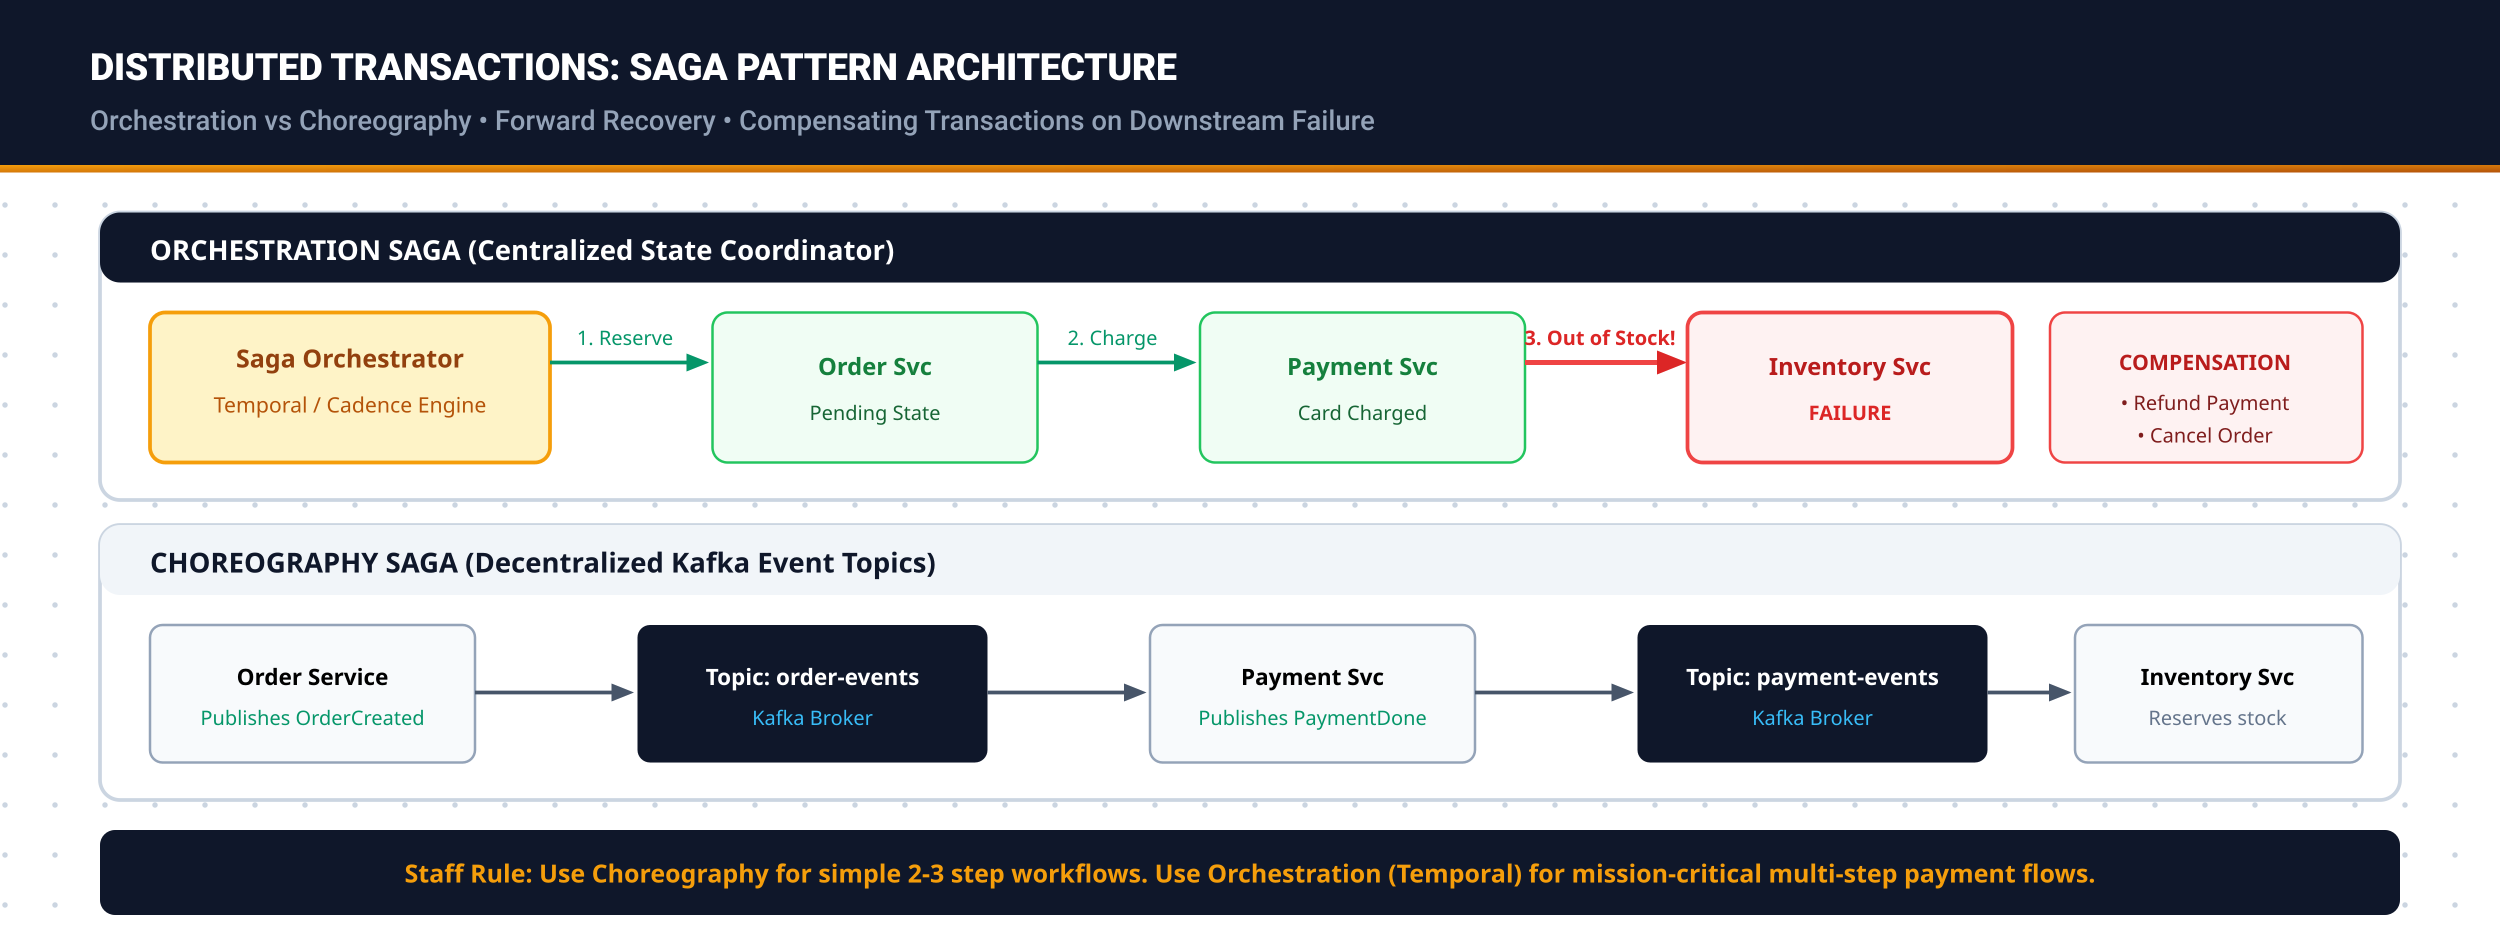
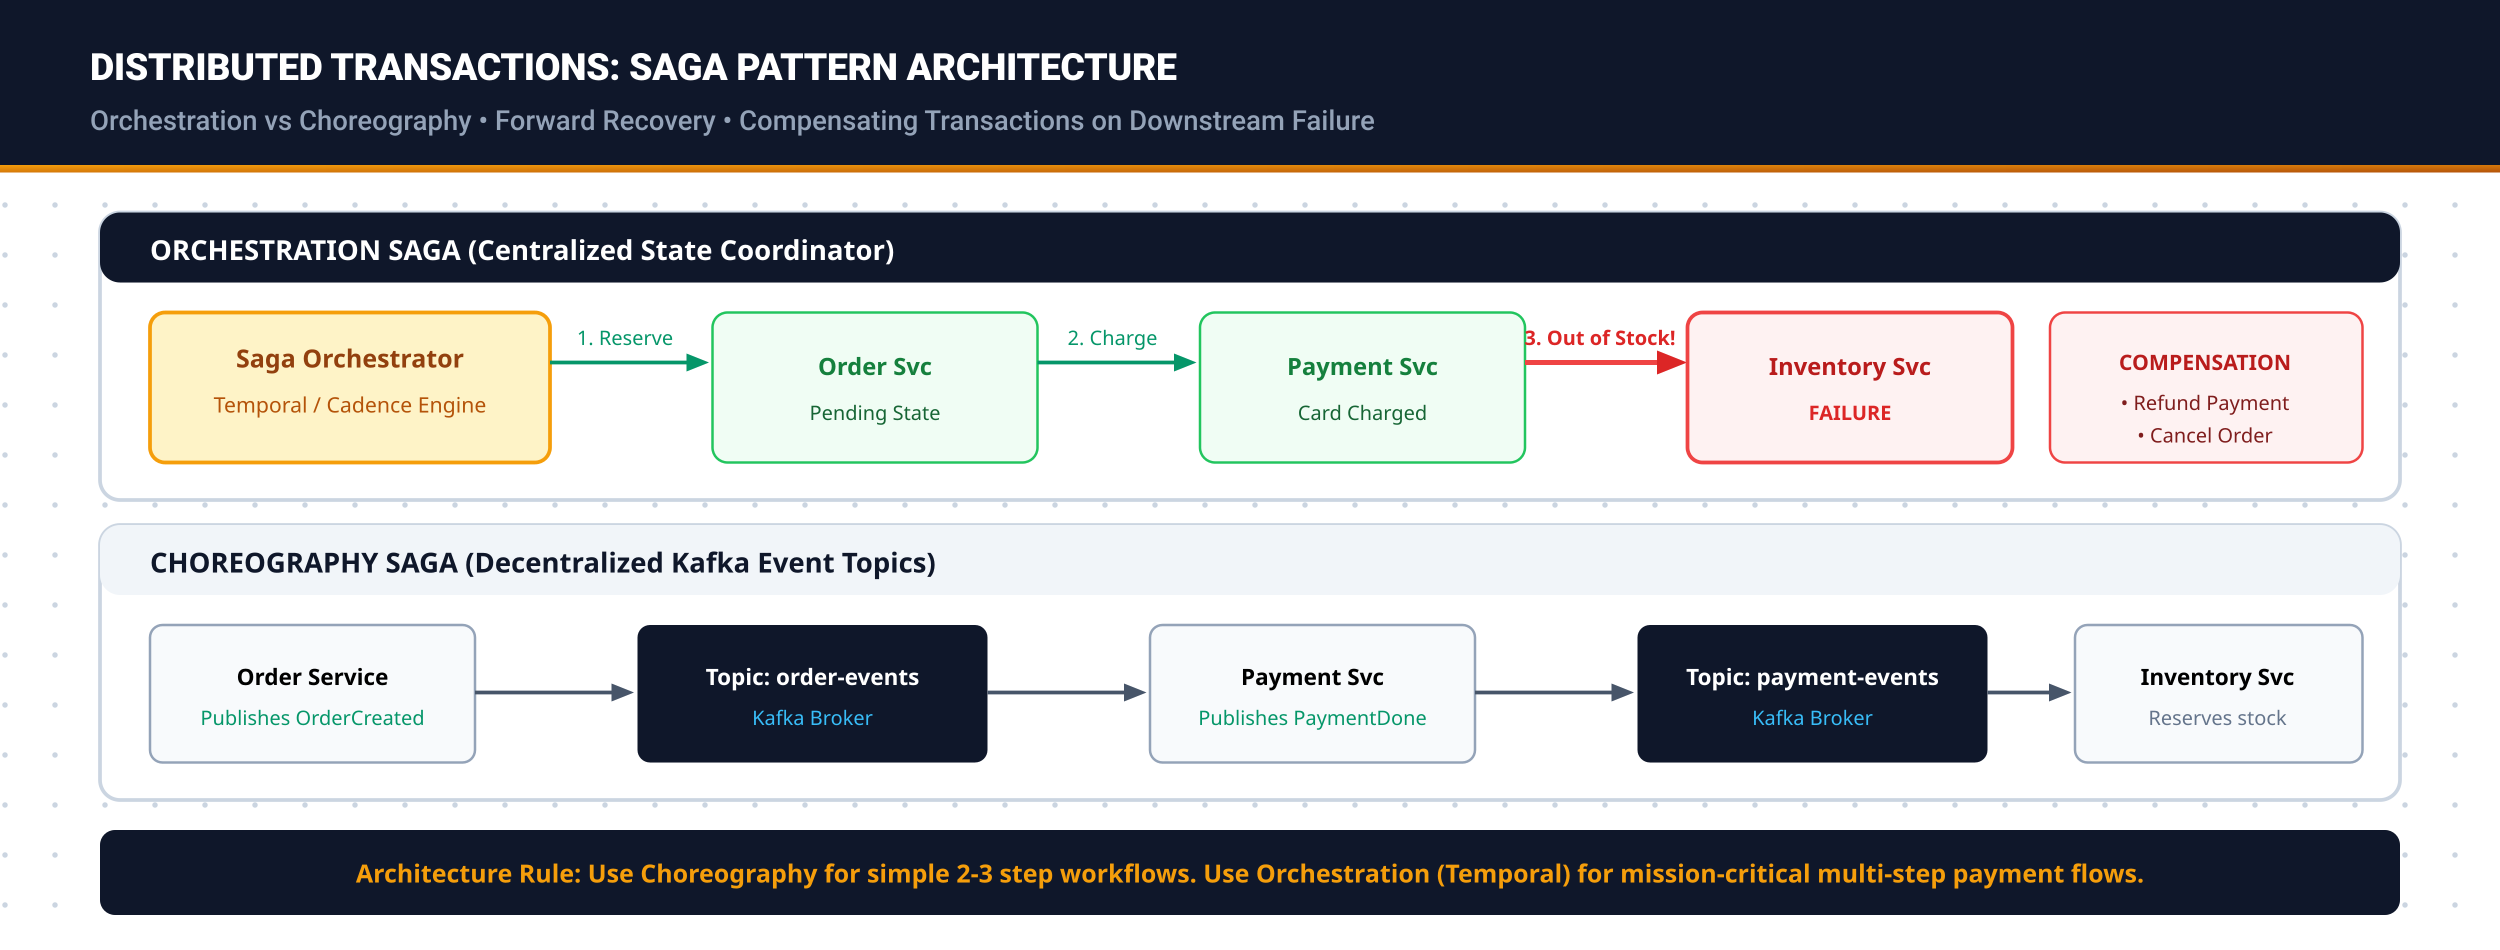
<svg xmlns="http://www.w3.org/2000/svg" viewBox="0 0 1000 380" width="1000" height="380">
  <defs>
    <pattern id="grid" width="20" height="20" patternUnits="userSpaceOnUse">
      <circle cx="2" cy="2" r="1.1" fill="#cbd5e1" />
    </pattern>
    <linearGradient id="primaryGrad" x1="0%" y1="0%" x2="100%" y2="100%">
      <stop offset="0%" stop-color="#f59e0b" />
      <stop offset="100%" stop-color="#b45309" />
    </linearGradient>
    <linearGradient id="blueGrad" x1="0%" y1="0%" x2="100%" y2="100%">
      <stop offset="0%" stop-color="#38bdf8" />
      <stop offset="100%" stop-color="#0284c7" />
    </linearGradient>
    <linearGradient id="emeraldGrad" x1="0%" y1="0%" x2="100%" y2="100%">
      <stop offset="0%" stop-color="#34d399" />
      <stop offset="100%" stop-color="#059669" />
    </linearGradient>
    <linearGradient id="purpleGrad" x1="0%" y1="0%" x2="100%" y2="100%">
      <stop offset="0%" stop-color="#c084fc" />
      <stop offset="100%" stop-color="#7e22ce" />
    </linearGradient>
    <marker id="arrow" viewBox="0 0 10 10" refX="6" refY="5" markerWidth="6" markerHeight="6" orient="auto-start-reverse">
      <path d="M 0 1 L 10 5 L 0 9 z" fill="#475569" />
    </marker>
    <marker id="arrowAmber" viewBox="0 0 10 10" refX="6" refY="5" markerWidth="6" markerHeight="6" orient="auto-start-reverse">
      <path d="M 0 1 L 10 5 L 0 9 z" fill="#f59e0b" />
    </marker>
    <marker id="arrowBlue" viewBox="0 0 10 10" refX="6" refY="5" markerWidth="6" markerHeight="6" orient="auto-start-reverse">
      <path d="M 0 1 L 10 5 L 0 9 z" fill="#0284c7" />
    </marker>
    <marker id="arrowGreen" viewBox="0 0 10 10" refX="6" refY="5" markerWidth="6" markerHeight="6" orient="auto-start-reverse">
      <path d="M 0 1 L 10 5 L 0 9 z" fill="#059669" />
    </marker>
    <marker id="arrowRed" viewBox="0 0 10 10" refX="6" refY="5" markerWidth="6" markerHeight="6" orient="auto-start-reverse">
      <path d="M 0 1 L 10 5 L 0 9 z" fill="#dc2626" />
    </marker>
  </defs>
  <rect width="1000" height="380" fill="#ffffff" />
  <rect width="1000" height="380" fill="url(#grid)" />
  <rect x="0" y="0" width="1000" height="68" fill="#0f172a" />
  <rect x="0" y="66" width="1000" height="3" fill="url(#primaryGrad)" />
  <text x="36" y="32" font-family="-apple-system, BlinkMacSystemFont, Segoe UI, Roboto, sans-serif" font-size="15" font-weight="800" fill="#ffffff" letter-spacing="-0.01em">DISTRIBUTED TRANSACTIONS: SAGA PATTERN ARCHITECTURE</text>
  <text x="36" y="52" font-family="-apple-system, BlinkMacSystemFont, Segoe UI, Roboto, sans-serif" font-size="11" font-weight="500" fill="#94a3b8">Orchestration vs Choreography • Forward Recovery • Compensating Transactions on Downstream Failure</text>
  <g id="diagram-canvas">
    <rect x="40" y="85" width="920" height="115" rx="8" fill="#ffffff" stroke="#cbd5e1" stroke-width="1.5" />
    <rect x="40" y="85" width="920" height="28" rx="8" fill="#0f172a" />
    <text x="60" y="104" font-family="sans-serif" font-size="11" font-weight="800" fill="#ffffff">ORCHESTRATION SAGA (Centralized State Coordinator)</text>
    <rect x="60" y="125" width="160" height="60" rx="6" fill="#fef3c7" stroke="#f59e0b" stroke-width="1.5" />
    <text x="140" y="147" text-anchor="middle" font-family="sans-serif" font-size="10" font-weight="800" fill="#92400e">Saga Orchestrator</text>
    <text x="140" y="165" text-anchor="middle" font-family="sans-serif" font-size="8.5" fill="#b45309">Temporal / Cadence Engine</text>
    <line x1="220" y1="145" x2="280" y2="145" stroke="#059669" stroke-width="1.5" marker-end="url(#arrowGreen)" />
    <text x="250" y="138" text-anchor="middle" font-family="sans-serif" font-size="8" fill="#059669">1. Reserve</text>
    <rect x="285" y="125" width="130" height="60" rx="6" fill="#f0fdf4" stroke="#22c55e" />
    <text x="350" y="150" text-anchor="middle" font-family="sans-serif" font-size="9.5" font-weight="700" fill="#15803d">Order Svc</text>
    <text x="350" y="168" text-anchor="middle" font-family="sans-serif" font-size="8" fill="#166534">Pending State</text>
    <line x1="415" y1="145" x2="475" y2="145" stroke="#059669" stroke-width="1.5" marker-end="url(#arrowGreen)" />
    <text x="445" y="138" text-anchor="middle" font-family="sans-serif" font-size="8" fill="#059669">2. Charge</text>
    <rect x="480" y="125" width="130" height="60" rx="6" fill="#f0fdf4" stroke="#22c55e" />
    <text x="545" y="150" text-anchor="middle" font-family="sans-serif" font-size="9.5" font-weight="700" fill="#15803d">Payment Svc</text>
    <text x="545" y="168" text-anchor="middle" font-family="sans-serif" font-size="8" fill="#166534">Card Charged</text>
    <line x1="610" y1="145" x2="670" y2="145" stroke="#ef4444" stroke-width="2" marker-end="url(#arrowRed)" />
    <text x="640" y="138" text-anchor="middle" font-family="sans-serif" font-size="8" font-weight="700" fill="#dc2626">3. Out of Stock!</text>
    <rect x="675" y="125" width="130" height="60" rx="6" fill="#fef2f2" stroke="#ef4444" stroke-width="1.5" />
    <text x="740" y="150" text-anchor="middle" font-family="sans-serif" font-size="9.5" font-weight="800" fill="#b91c1c">Inventory Svc</text>
    <text x="740" y="168" text-anchor="middle" font-family="sans-serif" font-size="8" font-weight="700" fill="#dc2626">FAILURE</text>
    <rect x="820" y="125" width="125" height="60" rx="6" fill="#fef2f2" stroke="#ef4444" />
    <text x="882" y="148" text-anchor="middle" font-family="sans-serif" font-size="8.5" font-weight="800" fill="#b91c1c">COMPENSATION</text>
    <text x="882" y="164" text-anchor="middle" font-family="sans-serif" font-size="8" fill="#7f1d1d">• Refund Payment</text>
    <text x="882" y="177" text-anchor="middle" font-family="sans-serif" font-size="8" fill="#7f1d1d">• Cancel Order</text>
    <rect x="40" y="210" width="920" height="110" rx="8" fill="#ffffff" stroke="#cbd5e1" stroke-width="1.5" />
    <rect x="40" y="210" width="920" height="28" rx="8" fill="#f1f5f9" />
    <text x="60" y="229" font-family="sans-serif" font-size="11" font-weight="800" fill="#0f172a">CHOREOGRAPHY SAGA (Decentralized Kafka Event Topics)</text>
    <rect x="60" y="250" width="130" height="55" rx="5" fill="#f8fafc" stroke="#94a3b8" />
    <text x="125" y="274" text-anchor="middle" font-family="sans-serif" font-size="9" font-weight="700">Order Service</text>
    <text x="125" y="290" text-anchor="middle" font-family="sans-serif" font-size="8" fill="#059669">Publishes OrderCreated</text>
    <line x1="190" y1="277" x2="250" y2="277" stroke="#475569" stroke-width="1.5" marker-end="url(#arrow)" />
    <rect x="255" y="250" width="140" height="55" rx="5" fill="#0f172a" />
    <text x="325" y="274" text-anchor="middle" font-family="sans-serif" font-size="9" font-weight="700" fill="#ffffff">Topic: order-events</text>
    <text x="325" y="290" text-anchor="middle" font-family="sans-serif" font-size="8" fill="#38bdf8">Kafka Broker</text>
    <line x1="395" y1="277" x2="455" y2="277" stroke="#475569" stroke-width="1.5" marker-end="url(#arrow)" />
    <rect x="460" y="250" width="130" height="55" rx="5" fill="#f8fafc" stroke="#94a3b8" />
    <text x="525" y="274" text-anchor="middle" font-family="sans-serif" font-size="9" font-weight="700">Payment Svc</text>
    <text x="525" y="290" text-anchor="middle" font-family="sans-serif" font-size="8" fill="#059669">Publishes PaymentDone</text>
    <line x1="590" y1="277" x2="650" y2="277" stroke="#475569" stroke-width="1.5" marker-end="url(#arrow)" />
    <rect x="655" y="250" width="140" height="55" rx="5" fill="#0f172a" />
    <text x="725" y="274" text-anchor="middle" font-family="sans-serif" font-size="9" font-weight="700" fill="#ffffff">Topic: payment-events</text>
    <text x="725" y="290" text-anchor="middle" font-family="sans-serif" font-size="8" fill="#38bdf8">Kafka Broker</text>
    <line x1="795" y1="277" x2="825" y2="277" stroke="#475569" stroke-width="1.5" marker-end="url(#arrow)" />
    <rect x="830" y="250" width="115" height="55" rx="5" fill="#f8fafc" stroke="#94a3b8" />
    <text x="887" y="274" text-anchor="middle" font-family="sans-serif" font-size="9" font-weight="700">Inventory Svc</text>
    <text x="887" y="290" text-anchor="middle" font-family="sans-serif" font-size="8" fill="#64748b">Reserves stock</text>
    <rect x="40" y="332" width="920" height="34" rx="6" fill="#0f172a" />
-     <text x="500" y="353" text-anchor="middle" font-family="sans-serif" font-size="10" font-weight="700" fill="#f59e0b">Staff Rule: Use Choreography for simple 2-3 step workflows. Use Orchestration (Temporal) for mission-critical multi-step payment flows.</text>
+     <text x="500" y="353" text-anchor="middle" font-family="sans-serif" font-size="10" font-weight="700" fill="#f59e0b">Architecture Rule: Use Choreography for simple 2-3 step workflows. Use Orchestration (Temporal) for mission-critical multi-step payment flows.</text>
  </g>
</svg>
